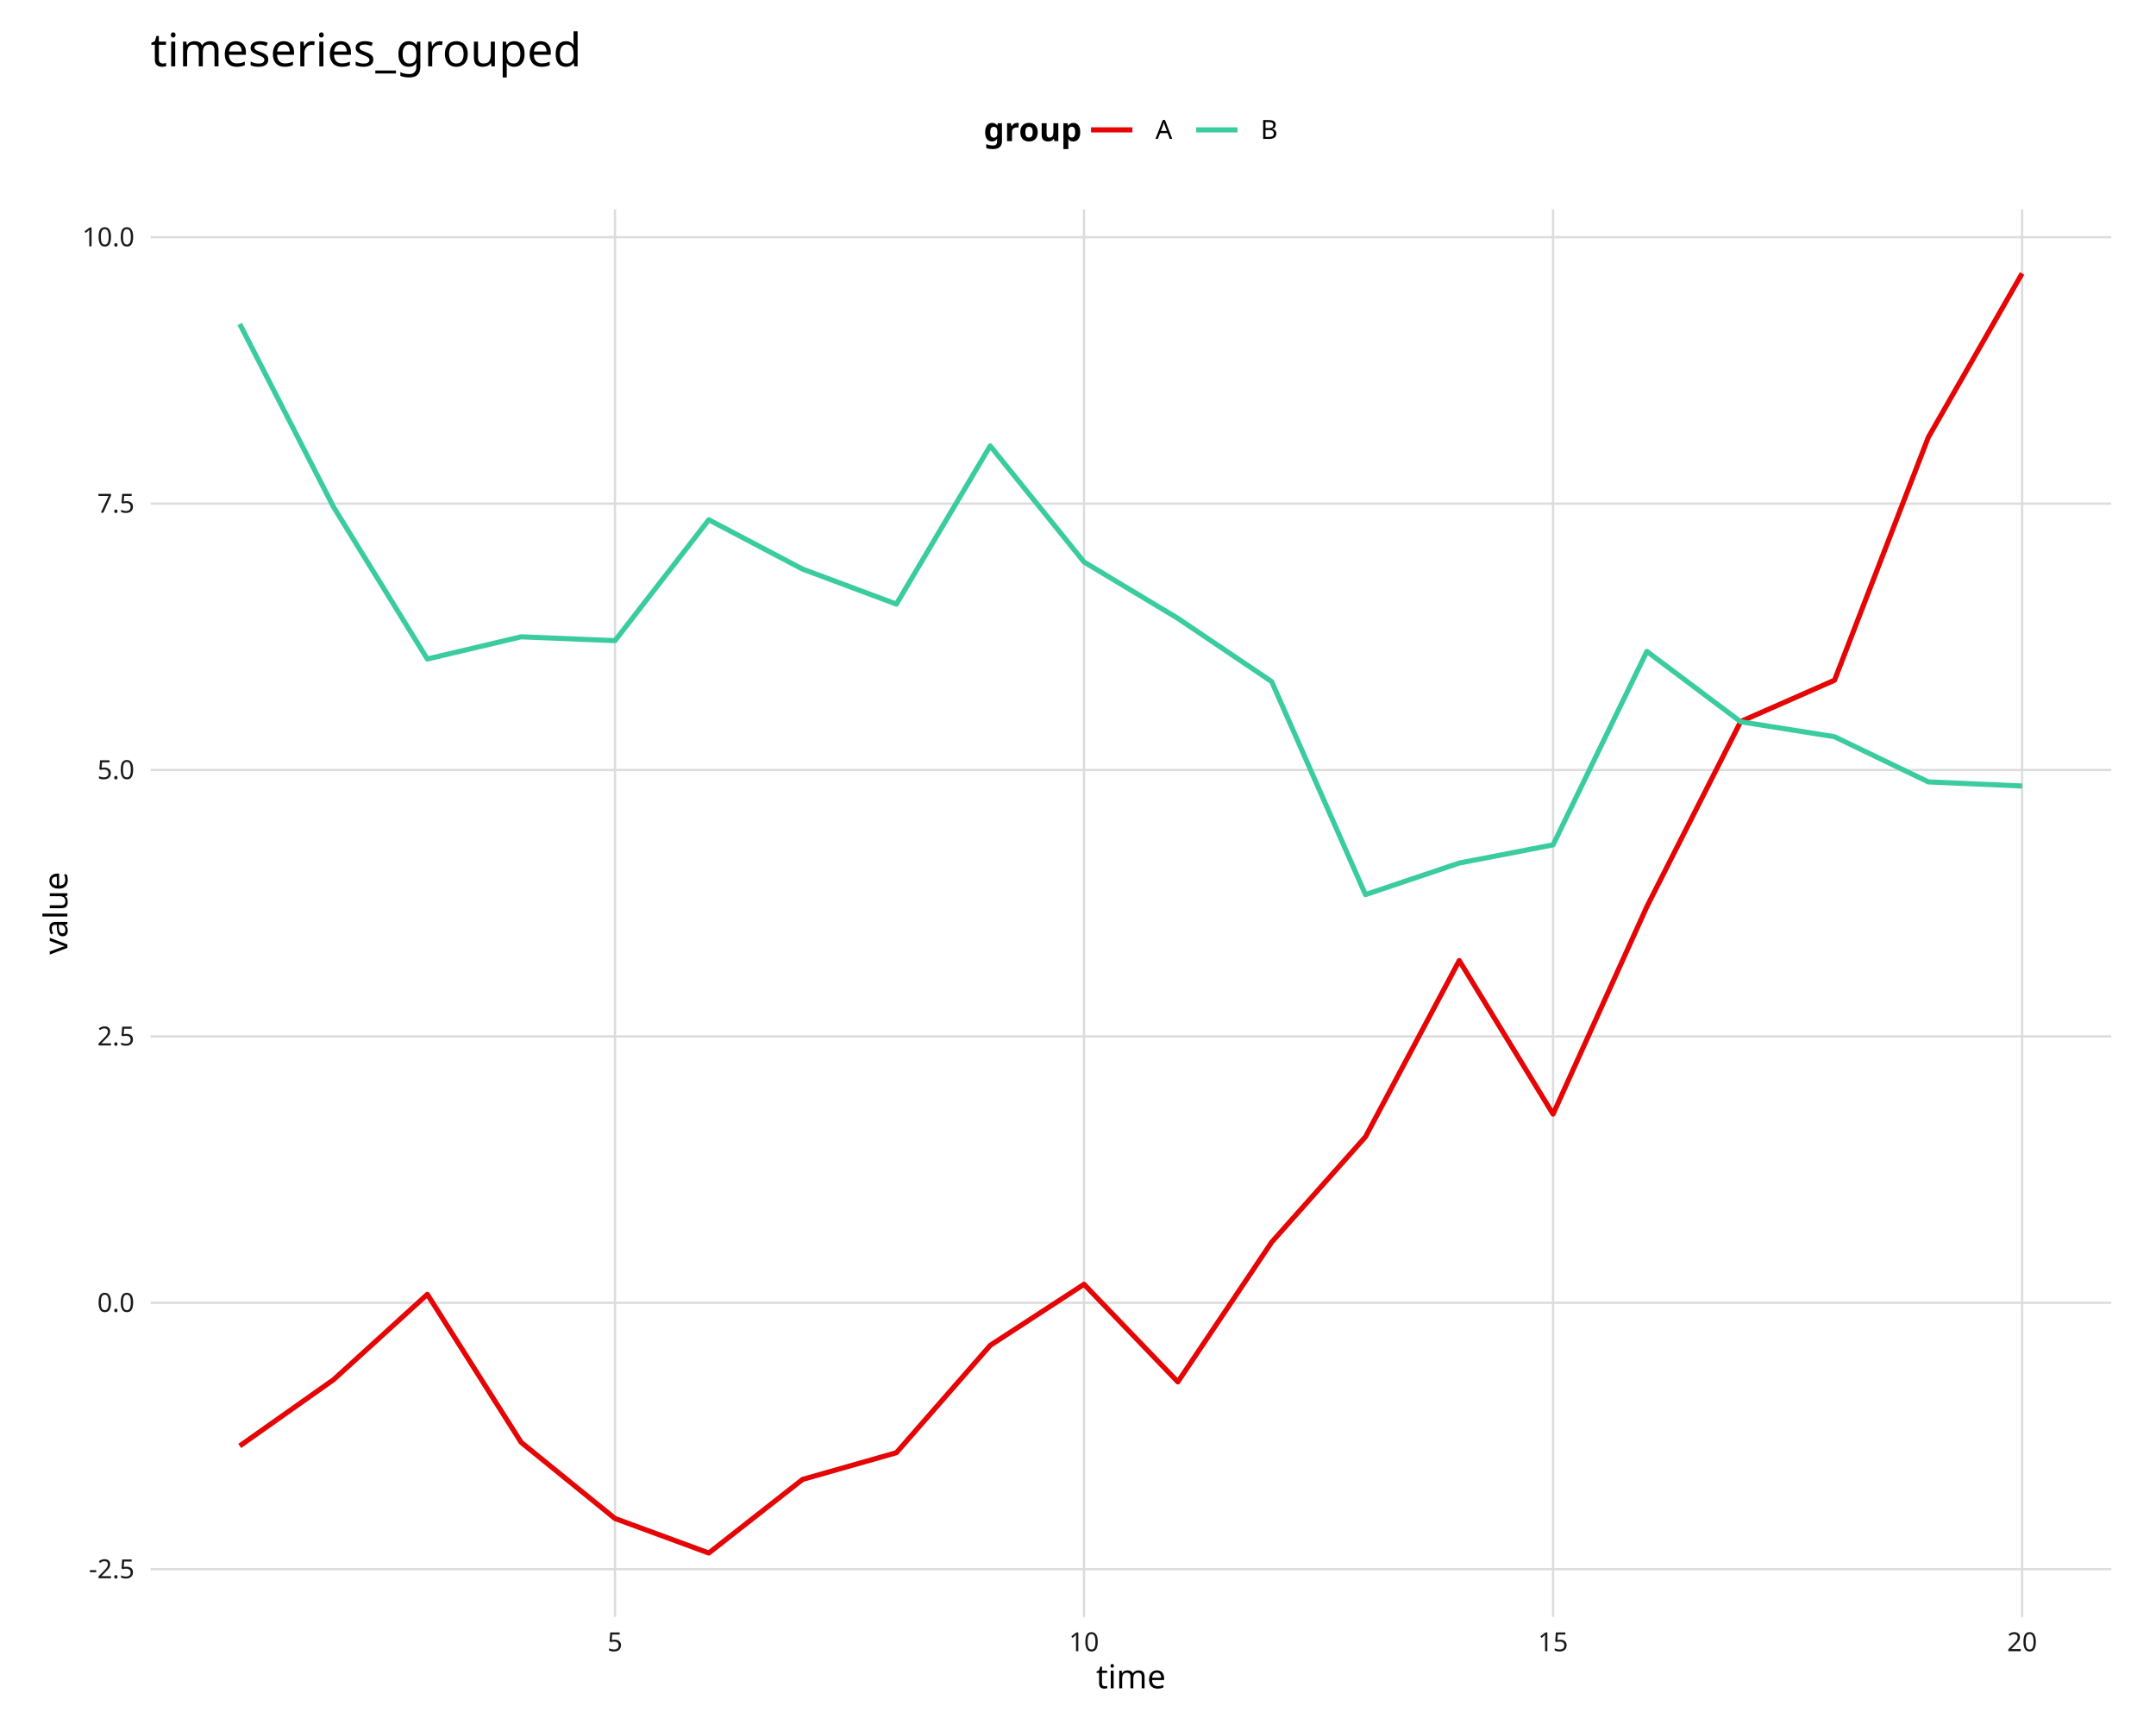
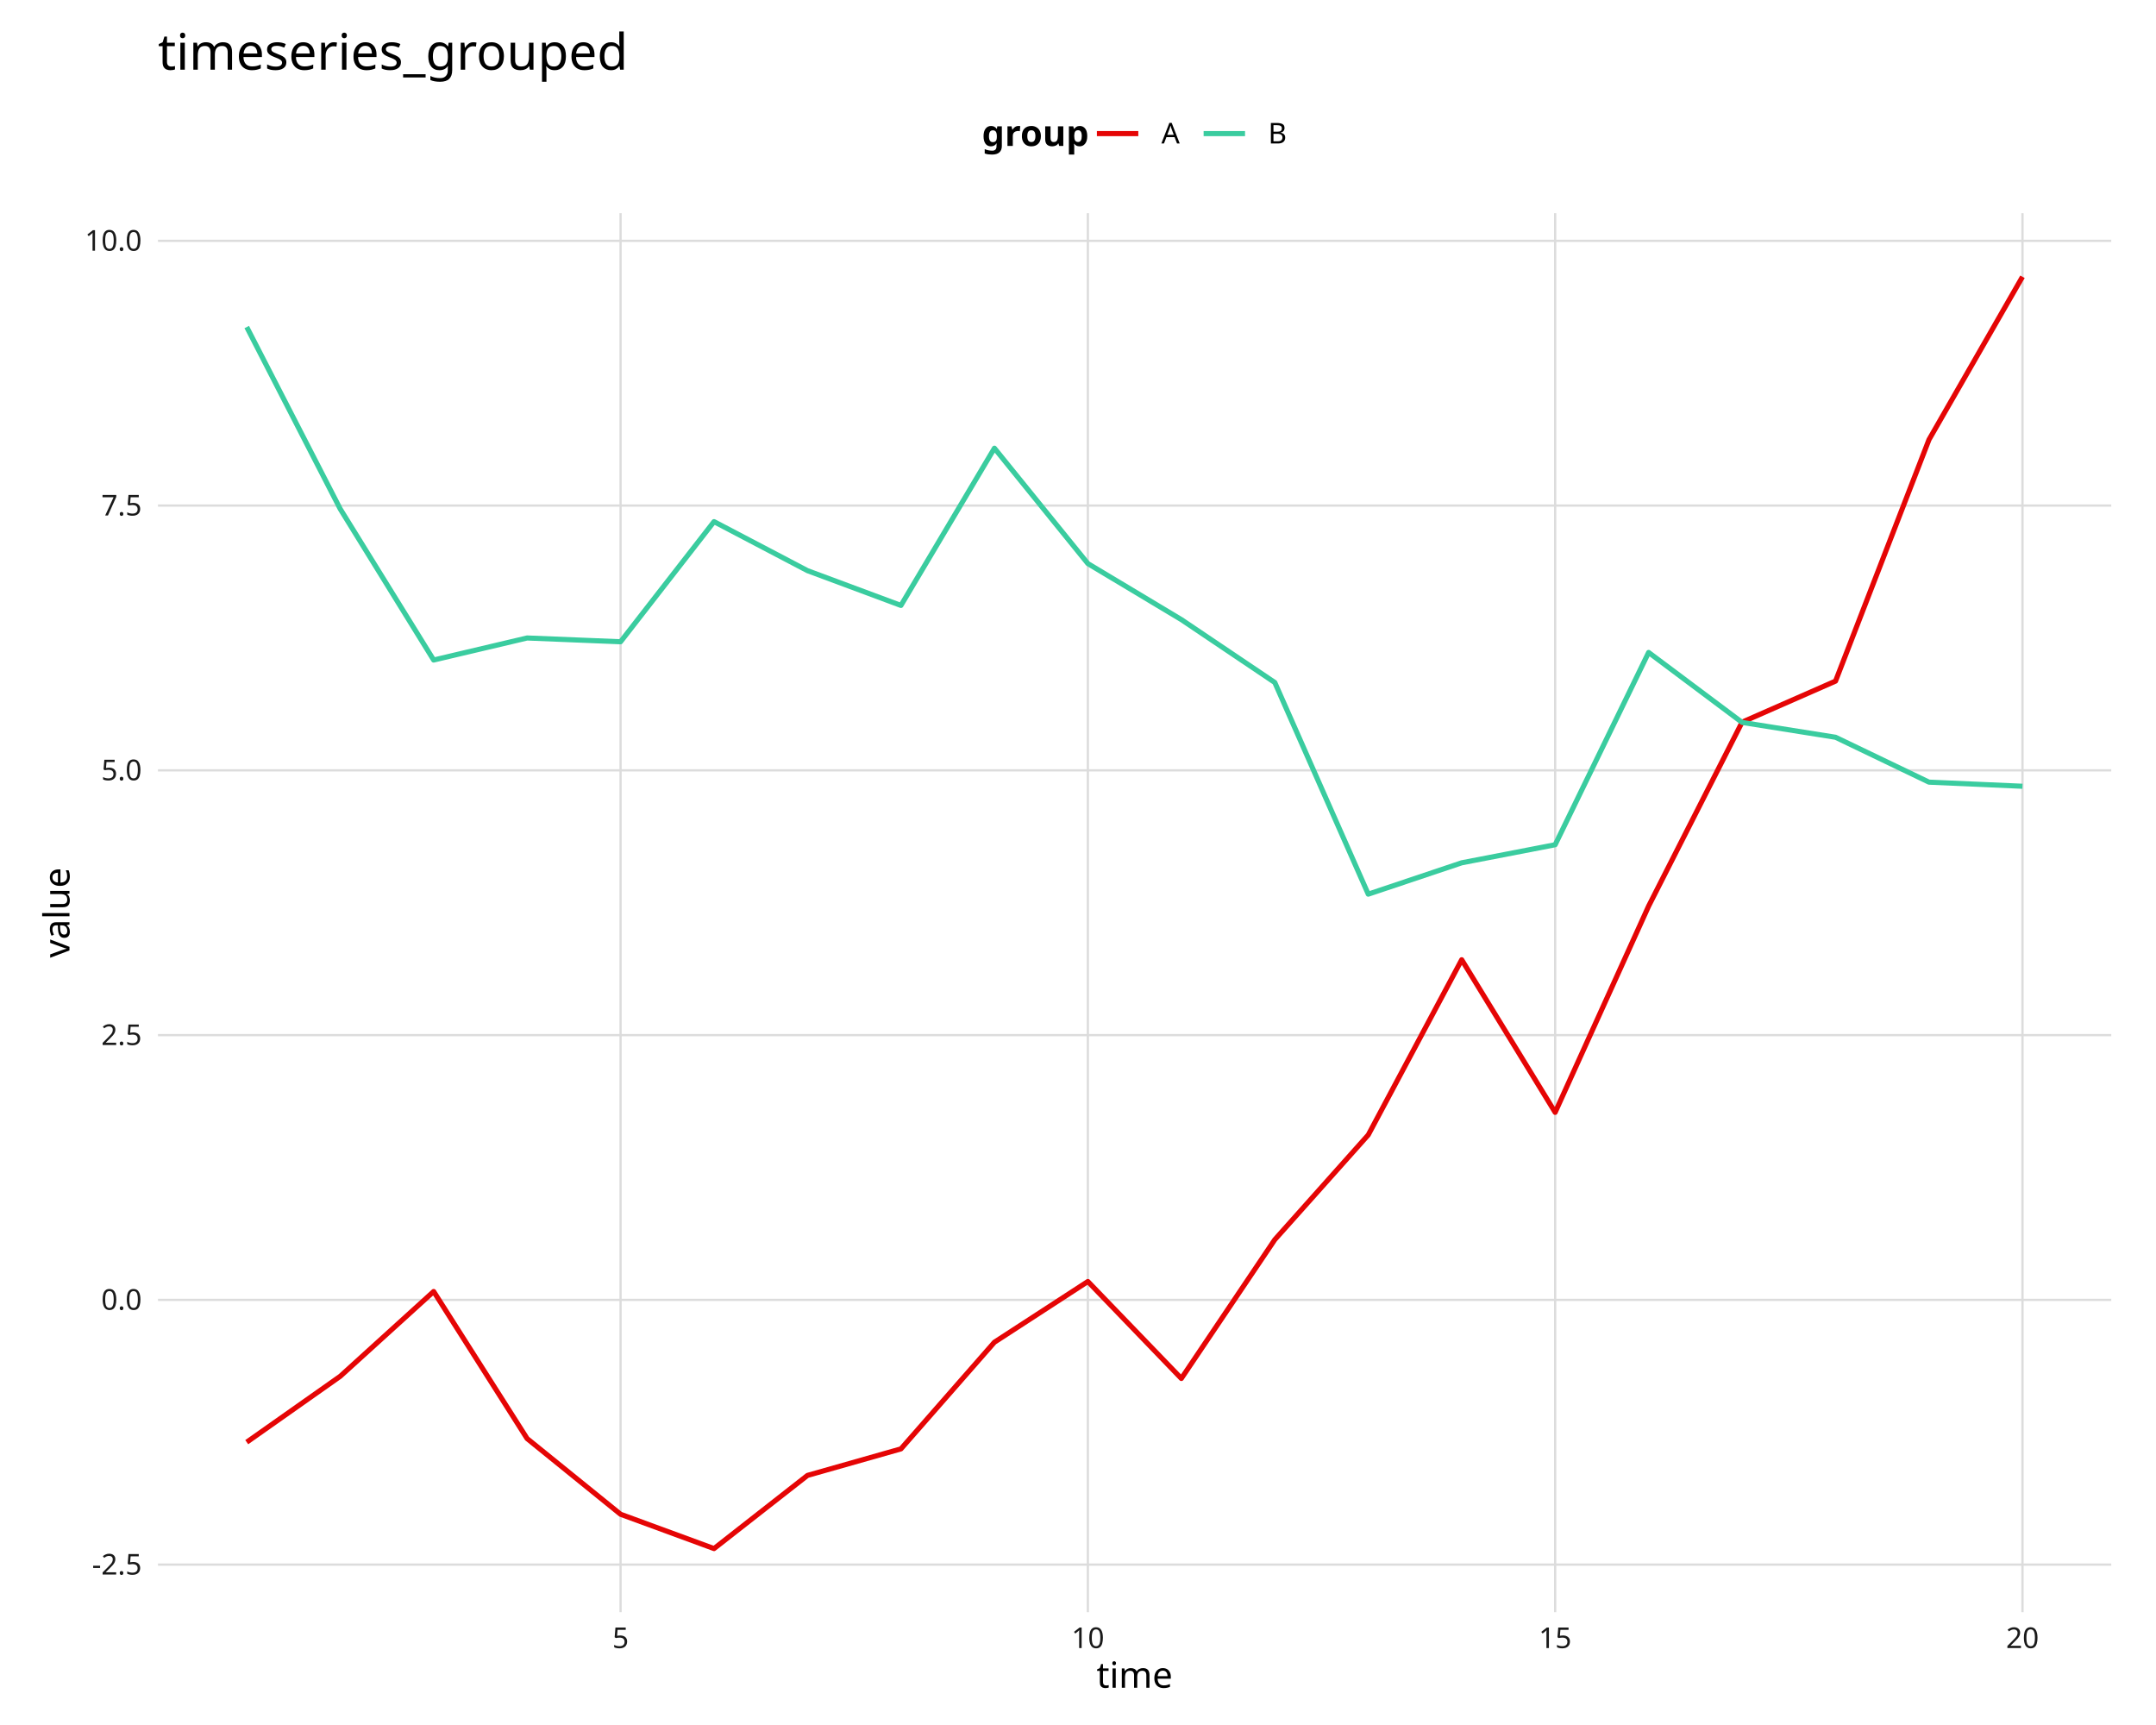
<svg xmlns="http://www.w3.org/2000/svg" class="svglite" data-engine-version="2.0" width="720.00pt" height="576.00pt" viewBox="0 0 720.00 576.00">
  <defs>
    <style type="text/css">
    .svglite line, .svglite polyline, .svglite polygon, .svglite path, .svglite rect, .svglite circle {
      fill: none;
      stroke: #000000;
      stroke-linecap: round;
      stroke-linejoin: round;
      stroke-miterlimit: 10.00;
    }
  </style>
  </defs>
  <rect width="100%" height="100%" style="stroke: none; fill: #FFFFFF;" />
  <defs>
    <clipPath id="cpMC4wMHw3MjAuMDB8MC4wMHw1NzYuMDA=">
      <rect x="0.00" y="0.00" width="720.00" height="576.00" />
    </clipPath>
  </defs>
  <g clip-path="url(#cpMC4wMHw3MjAuMDB8MC4wMHw1NzYuMDA=)">
    <rect x="0.00" y="0.00" width="720.00" height="576.00" style="stroke-width: 1.16; stroke: none; fill: #FFFFFF;" />
  </g>
  <defs>
-     <clipPath id="cpNTAuMjl8NzA1LjA2fDY5LjkzfDUzOS45Mw==">
-       <rect x="50.29" y="69.93" width="654.76" height="470.00" />
+     <clipPath id="cpNTIuNzV8NzA1LjA2fDcxLjE4fDUzOC4zMg==">
+       <rect x="52.75" y="71.18" width="652.31" height="467.14" />
    </clipPath>
  </defs>
-   <g clip-path="url(#cpNTAuMjl8NzA1LjA2fDY5LjkzfDUzOS45Mw==)">
-     <polyline points="50.29,523.97 705.06,523.97 " style="stroke-width: 0.75; stroke: #DCDCDC; stroke-linecap: butt;" />
-     <polyline points="50.29,435.02 705.06,435.02 " style="stroke-width: 0.75; stroke: #DCDCDC; stroke-linecap: butt;" />
-     <polyline points="50.29,346.07 705.06,346.07 " style="stroke-width: 0.75; stroke: #DCDCDC; stroke-linecap: butt;" />
-     <polyline points="50.29,257.11 705.06,257.11 " style="stroke-width: 0.75; stroke: #DCDCDC; stroke-linecap: butt;" />
-     <polyline points="50.29,168.16 705.06,168.16 " style="stroke-width: 0.75; stroke: #DCDCDC; stroke-linecap: butt;" />
-     <polyline points="50.29,79.21 705.06,79.21 " style="stroke-width: 0.75; stroke: #DCDCDC; stroke-linecap: butt;" />
-     <polyline points="205.37,539.93 205.37,69.93 " style="stroke-width: 0.75; stroke: #DCDCDC; stroke-linecap: butt;" />
-     <polyline points="362.01,539.93 362.01,69.93 " style="stroke-width: 0.75; stroke: #DCDCDC; stroke-linecap: butt;" />
-     <polyline points="518.65,539.93 518.65,69.93 " style="stroke-width: 0.75; stroke: #DCDCDC; stroke-linecap: butt;" />
-     <polyline points="675.29,539.93 675.29,69.93 " style="stroke-width: 0.75; stroke: #DCDCDC; stroke-linecap: butt;" />
-     <polyline points="80.06,482.82 111.38,460.70 142.71,432.20 174.04,481.62 205.37,507.04 236.70,518.57 268.03,493.99 299.35,485.08 330.68,449.24 362.01,428.84 393.34,461.43 424.67,414.78 456.00,379.60 487.32,320.75 518.65,372.01 549.98,302.73 581.31,240.92 612.64,227.14 643.97,146.01 675.29,91.29 " style="stroke-width: 1.71; stroke: #E50505; stroke-linecap: butt;" />
-     <polyline points="80.06,108.18 111.38,169.28 142.71,220.05 174.04,212.64 205.37,213.92 236.70,173.56 268.03,190.03 299.35,201.71 330.68,148.89 362.01,187.65 393.34,206.47 424.67,227.59 456.00,298.72 487.32,288.18 518.65,282.11 549.98,217.51 581.31,241.01 612.64,246.00 643.97,261.09 675.29,262.46 " style="stroke-width: 1.71; stroke: #3ACC9F; stroke-linecap: butt;" />
+   <g clip-path="url(#cpNTIuNzV8NzA1LjA2fDcxLjE4fDUzOC4zMg==)">
+     <polyline points="52.75,522.45 705.06,522.45 " style="stroke-width: 0.75; stroke: #DCDCDC; stroke-linecap: butt;" />
+     <polyline points="52.75,434.05 705.06,434.05 " style="stroke-width: 0.75; stroke: #DCDCDC; stroke-linecap: butt;" />
+     <polyline points="52.75,345.64 705.06,345.64 " style="stroke-width: 0.75; stroke: #DCDCDC; stroke-linecap: butt;" />
+     <polyline points="52.75,257.23 705.06,257.23 " style="stroke-width: 0.75; stroke: #DCDCDC; stroke-linecap: butt;" />
+     <polyline points="52.75,168.82 705.06,168.82 " style="stroke-width: 0.75; stroke: #DCDCDC; stroke-linecap: butt;" />
+     <polyline points="52.75,80.41 705.06,80.41 " style="stroke-width: 0.75; stroke: #DCDCDC; stroke-linecap: butt;" />
+     <polyline points="207.24,538.32 207.24,71.18 " style="stroke-width: 0.75; stroke: #DCDCDC; stroke-linecap: butt;" />
+     <polyline points="363.30,538.32 363.30,71.18 " style="stroke-width: 0.75; stroke: #DCDCDC; stroke-linecap: butt;" />
+     <polyline points="519.35,538.32 519.35,71.18 " style="stroke-width: 0.75; stroke: #DCDCDC; stroke-linecap: butt;" />
+     <polyline points="675.41,538.32 675.41,71.18 " style="stroke-width: 0.75; stroke: #DCDCDC; stroke-linecap: butt;" />
+     <polyline points="82.40,481.56 113.61,459.57 144.82,431.25 176.03,480.36 207.24,505.63 238.45,517.09 269.66,492.66 300.87,483.80 332.09,448.18 363.30,427.91 394.51,460.29 425.72,413.93 456.93,378.96 488.14,320.47 519.35,371.43 550.56,302.56 581.77,241.14 612.98,227.43 644.19,146.80 675.41,92.42 " style="stroke-width: 1.71; stroke: #E50505; stroke-linecap: butt;" />
+     <polyline points="82.40,109.20 113.61,169.93 144.82,220.39 176.03,213.03 207.24,214.29 238.45,174.18 269.66,190.55 300.87,202.16 332.09,149.66 363.30,188.19 394.51,206.89 425.72,227.89 456.93,298.57 488.14,288.10 519.35,282.07 550.56,217.86 581.77,241.22 612.98,246.18 644.19,261.17 675.41,262.54 " style="stroke-width: 1.71; stroke: #3ACC9F; stroke-linecap: butt;" />
  </g>
  <g clip-path="url(#cpMC4wMHw3MjAuMDB8MC4wMHw1NzYuMDA=)">
-     <text x="44.91" y="527.00" text-anchor="end" style="font-size: 8.80px; fill: #1A1A1A; font-family: sans;" textLength="15.16px" lengthAdjust="spacingAndGlyphs">-2.5</text>
-     <text x="44.91" y="438.05" text-anchor="end" style="font-size: 8.80px; fill: #1A1A1A; font-family: sans;" textLength="12.23px" lengthAdjust="spacingAndGlyphs">0.0</text>
-     <text x="44.91" y="349.09" text-anchor="end" style="font-size: 8.80px; fill: #1A1A1A; font-family: sans;" textLength="12.23px" lengthAdjust="spacingAndGlyphs">2.5</text>
-     <text x="44.91" y="260.14" text-anchor="end" style="font-size: 8.80px; fill: #1A1A1A; font-family: sans;" textLength="12.23px" lengthAdjust="spacingAndGlyphs">5.0</text>
-     <text x="44.91" y="171.19" text-anchor="end" style="font-size: 8.80px; fill: #1A1A1A; font-family: sans;" textLength="12.23px" lengthAdjust="spacingAndGlyphs">7.5</text>
-     <text x="44.91" y="82.24" text-anchor="end" style="font-size: 8.80px; fill: #1A1A1A; font-family: sans;" textLength="17.13px" lengthAdjust="spacingAndGlyphs">10.0</text>
-     <text x="205.37" y="551.37" text-anchor="middle" style="font-size: 8.80px; fill: #1A1A1A; font-family: sans;" textLength="4.89px" lengthAdjust="spacingAndGlyphs">5</text>
-     <text x="362.01" y="551.37" text-anchor="middle" style="font-size: 8.80px; fill: #1A1A1A; font-family: sans;" textLength="9.79px" lengthAdjust="spacingAndGlyphs">10</text>
-     <text x="518.65" y="551.37" text-anchor="middle" style="font-size: 8.80px; fill: #1A1A1A; font-family: sans;" textLength="9.79px" lengthAdjust="spacingAndGlyphs">15</text>
-     <text x="675.29" y="551.37" text-anchor="middle" style="font-size: 8.80px; fill: #1A1A1A; font-family: sans;" textLength="9.79px" lengthAdjust="spacingAndGlyphs">20</text>
-     <text x="377.68" y="563.75" text-anchor="middle" style="font-size: 11.00px; font-family: sans;" textLength="20.78px" lengthAdjust="spacingAndGlyphs">time</text>
-     <text transform="translate(22.51,304.93) rotate(-90)" text-anchor="middle" style="font-size: 11.00px; font-family: sans;" textLength="26.30px" lengthAdjust="spacingAndGlyphs">value</text>
-     <text x="328.50" y="47.14" style="font-size: 11.00px; font-weight: bold; font-family: sans;" textLength="28.14px" lengthAdjust="spacingAndGlyphs">group</text>
-     <line x1="364.34" y1="43.36" x2="378.17" y2="43.36" style="stroke-width: 1.71; stroke: #E50505; stroke-linecap: butt;" />
-     <line x1="399.45" y1="43.36" x2="413.27" y2="43.36" style="stroke-width: 1.71; stroke: #3ACC9F; stroke-linecap: butt;" />
-     <text x="385.87" y="46.38" style="font-size: 8.80px; font-family: sans;" textLength="5.87px" lengthAdjust="spacingAndGlyphs">A</text>
-     <text x="420.98" y="46.38" style="font-size: 8.80px; font-family: sans;" textLength="5.87px" lengthAdjust="spacingAndGlyphs">B</text>
-     <text x="50.29" y="22.16" style="font-size: 15.40px; font-family: sans;" textLength="135.27px" lengthAdjust="spacingAndGlyphs">timeseries_grouped</text>
+     <text x="47.37" y="525.76" text-anchor="end" style="font-size: 9.60px; fill: #1A1A1A; font-family: sans;" textLength="16.54px" lengthAdjust="spacingAndGlyphs">-2.5</text>
+     <text x="47.37" y="437.35" text-anchor="end" style="font-size: 9.60px; fill: #1A1A1A; font-family: sans;" textLength="13.35px" lengthAdjust="spacingAndGlyphs">0.0</text>
+     <text x="47.37" y="348.94" text-anchor="end" style="font-size: 9.60px; fill: #1A1A1A; font-family: sans;" textLength="13.35px" lengthAdjust="spacingAndGlyphs">2.5</text>
+     <text x="47.37" y="260.53" text-anchor="end" style="font-size: 9.60px; fill: #1A1A1A; font-family: sans;" textLength="13.35px" lengthAdjust="spacingAndGlyphs">5.0</text>
+     <text x="47.37" y="172.12" text-anchor="end" style="font-size: 9.60px; fill: #1A1A1A; font-family: sans;" textLength="13.35px" lengthAdjust="spacingAndGlyphs">7.5</text>
+     <text x="47.37" y="83.71" text-anchor="end" style="font-size: 9.60px; fill: #1A1A1A; font-family: sans;" textLength="18.69px" lengthAdjust="spacingAndGlyphs">10.0</text>
+     <text x="207.24" y="550.31" text-anchor="middle" style="font-size: 9.60px; fill: #1A1A1A; font-family: sans;" textLength="5.34px" lengthAdjust="spacingAndGlyphs">5</text>
+     <text x="363.30" y="550.31" text-anchor="middle" style="font-size: 9.60px; fill: #1A1A1A; font-family: sans;" textLength="10.68px" lengthAdjust="spacingAndGlyphs">10</text>
+     <text x="519.35" y="550.31" text-anchor="middle" style="font-size: 9.60px; fill: #1A1A1A; font-family: sans;" textLength="10.68px" lengthAdjust="spacingAndGlyphs">15</text>
+     <text x="675.41" y="550.31" text-anchor="middle" style="font-size: 9.60px; fill: #1A1A1A; font-family: sans;" textLength="10.68px" lengthAdjust="spacingAndGlyphs">20</text>
+     <text x="378.90" y="563.55" text-anchor="middle" style="font-size: 12.00px; font-family: sans;" textLength="22.67px" lengthAdjust="spacingAndGlyphs">time</text>
+     <text transform="translate(23.20,304.75) rotate(-90)" text-anchor="middle" style="font-size: 12.00px; font-family: sans;" textLength="28.69px" lengthAdjust="spacingAndGlyphs">value</text>
+     <text x="327.91" y="48.74" style="font-size: 12.00px; font-weight: bold; font-family: sans;" textLength="30.69px" lengthAdjust="spacingAndGlyphs">group</text>
+     <line x1="366.31" y1="44.61" x2="380.14" y2="44.61" style="stroke-width: 1.71; stroke: #E50505; stroke-linecap: butt;" />
+     <line x1="401.95" y1="44.61" x2="415.78" y2="44.61" style="stroke-width: 1.71; stroke: #3ACC9F; stroke-linecap: butt;" />
+     <text x="387.84" y="47.91" style="font-size: 9.60px; font-family: sans;" textLength="6.41px" lengthAdjust="spacingAndGlyphs">A</text>
+     <text x="423.48" y="47.91" style="font-size: 9.60px; font-family: sans;" textLength="6.41px" lengthAdjust="spacingAndGlyphs">B</text>
+     <text x="52.75" y="23.27" style="font-size: 16.80px; font-family: sans;" textLength="147.57px" lengthAdjust="spacingAndGlyphs">timeseries_grouped</text>
  </g>
</svg>
